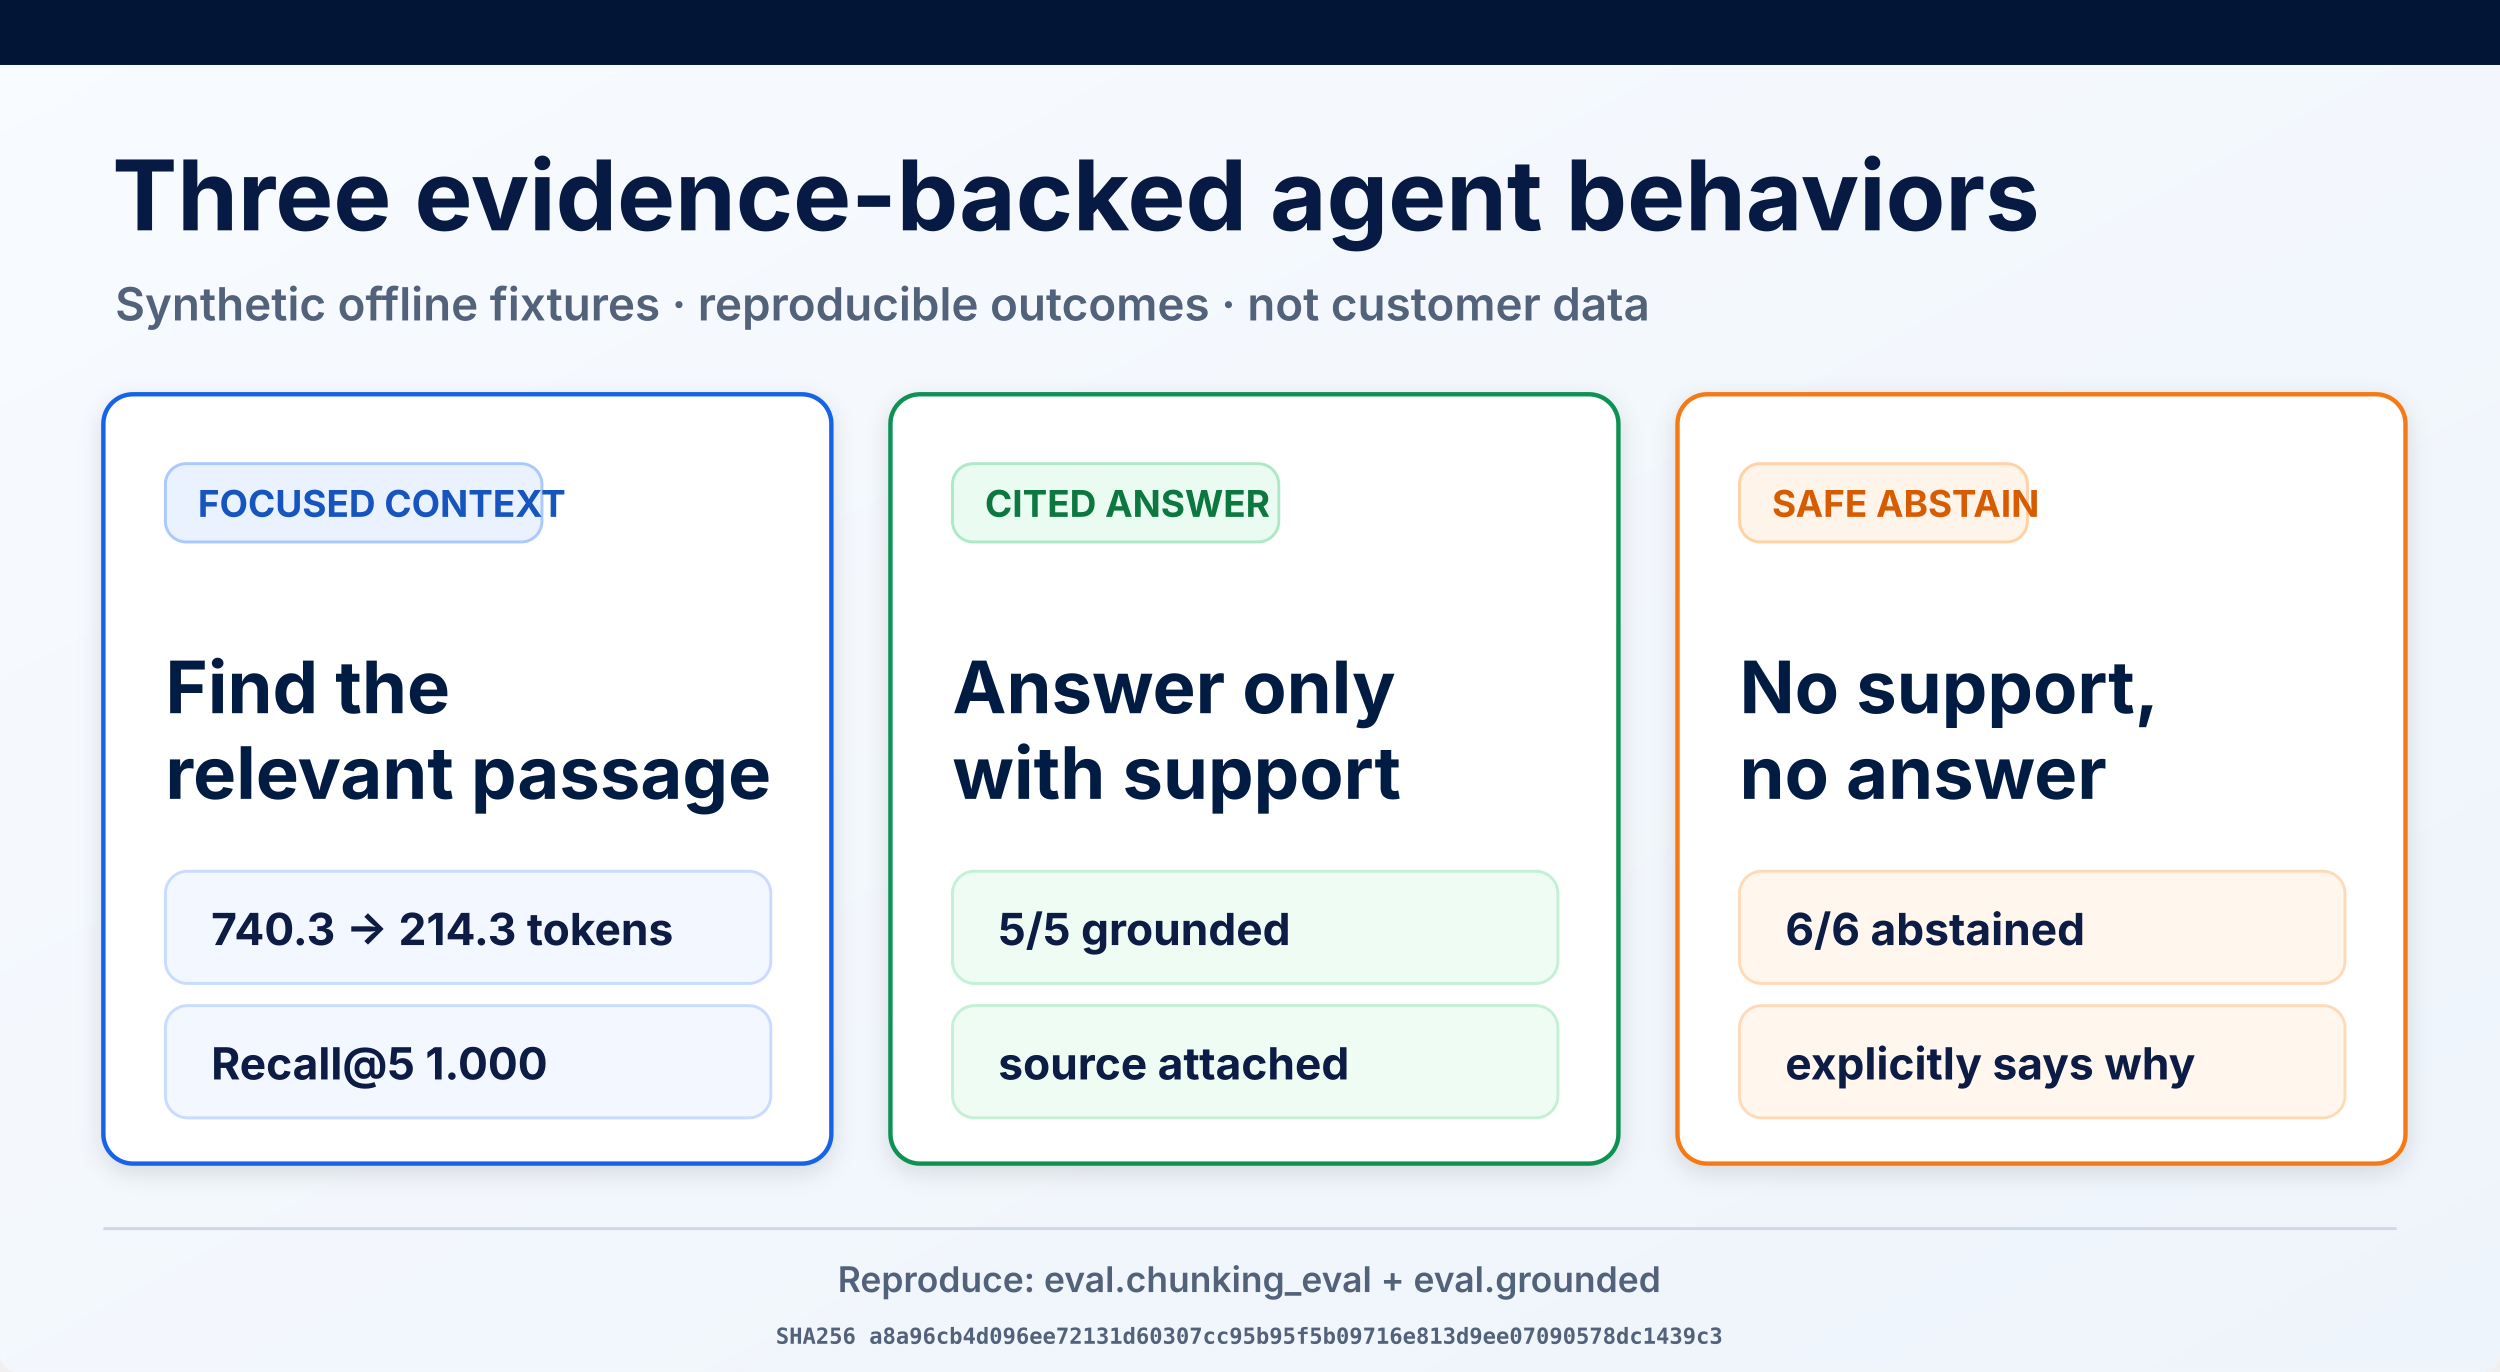
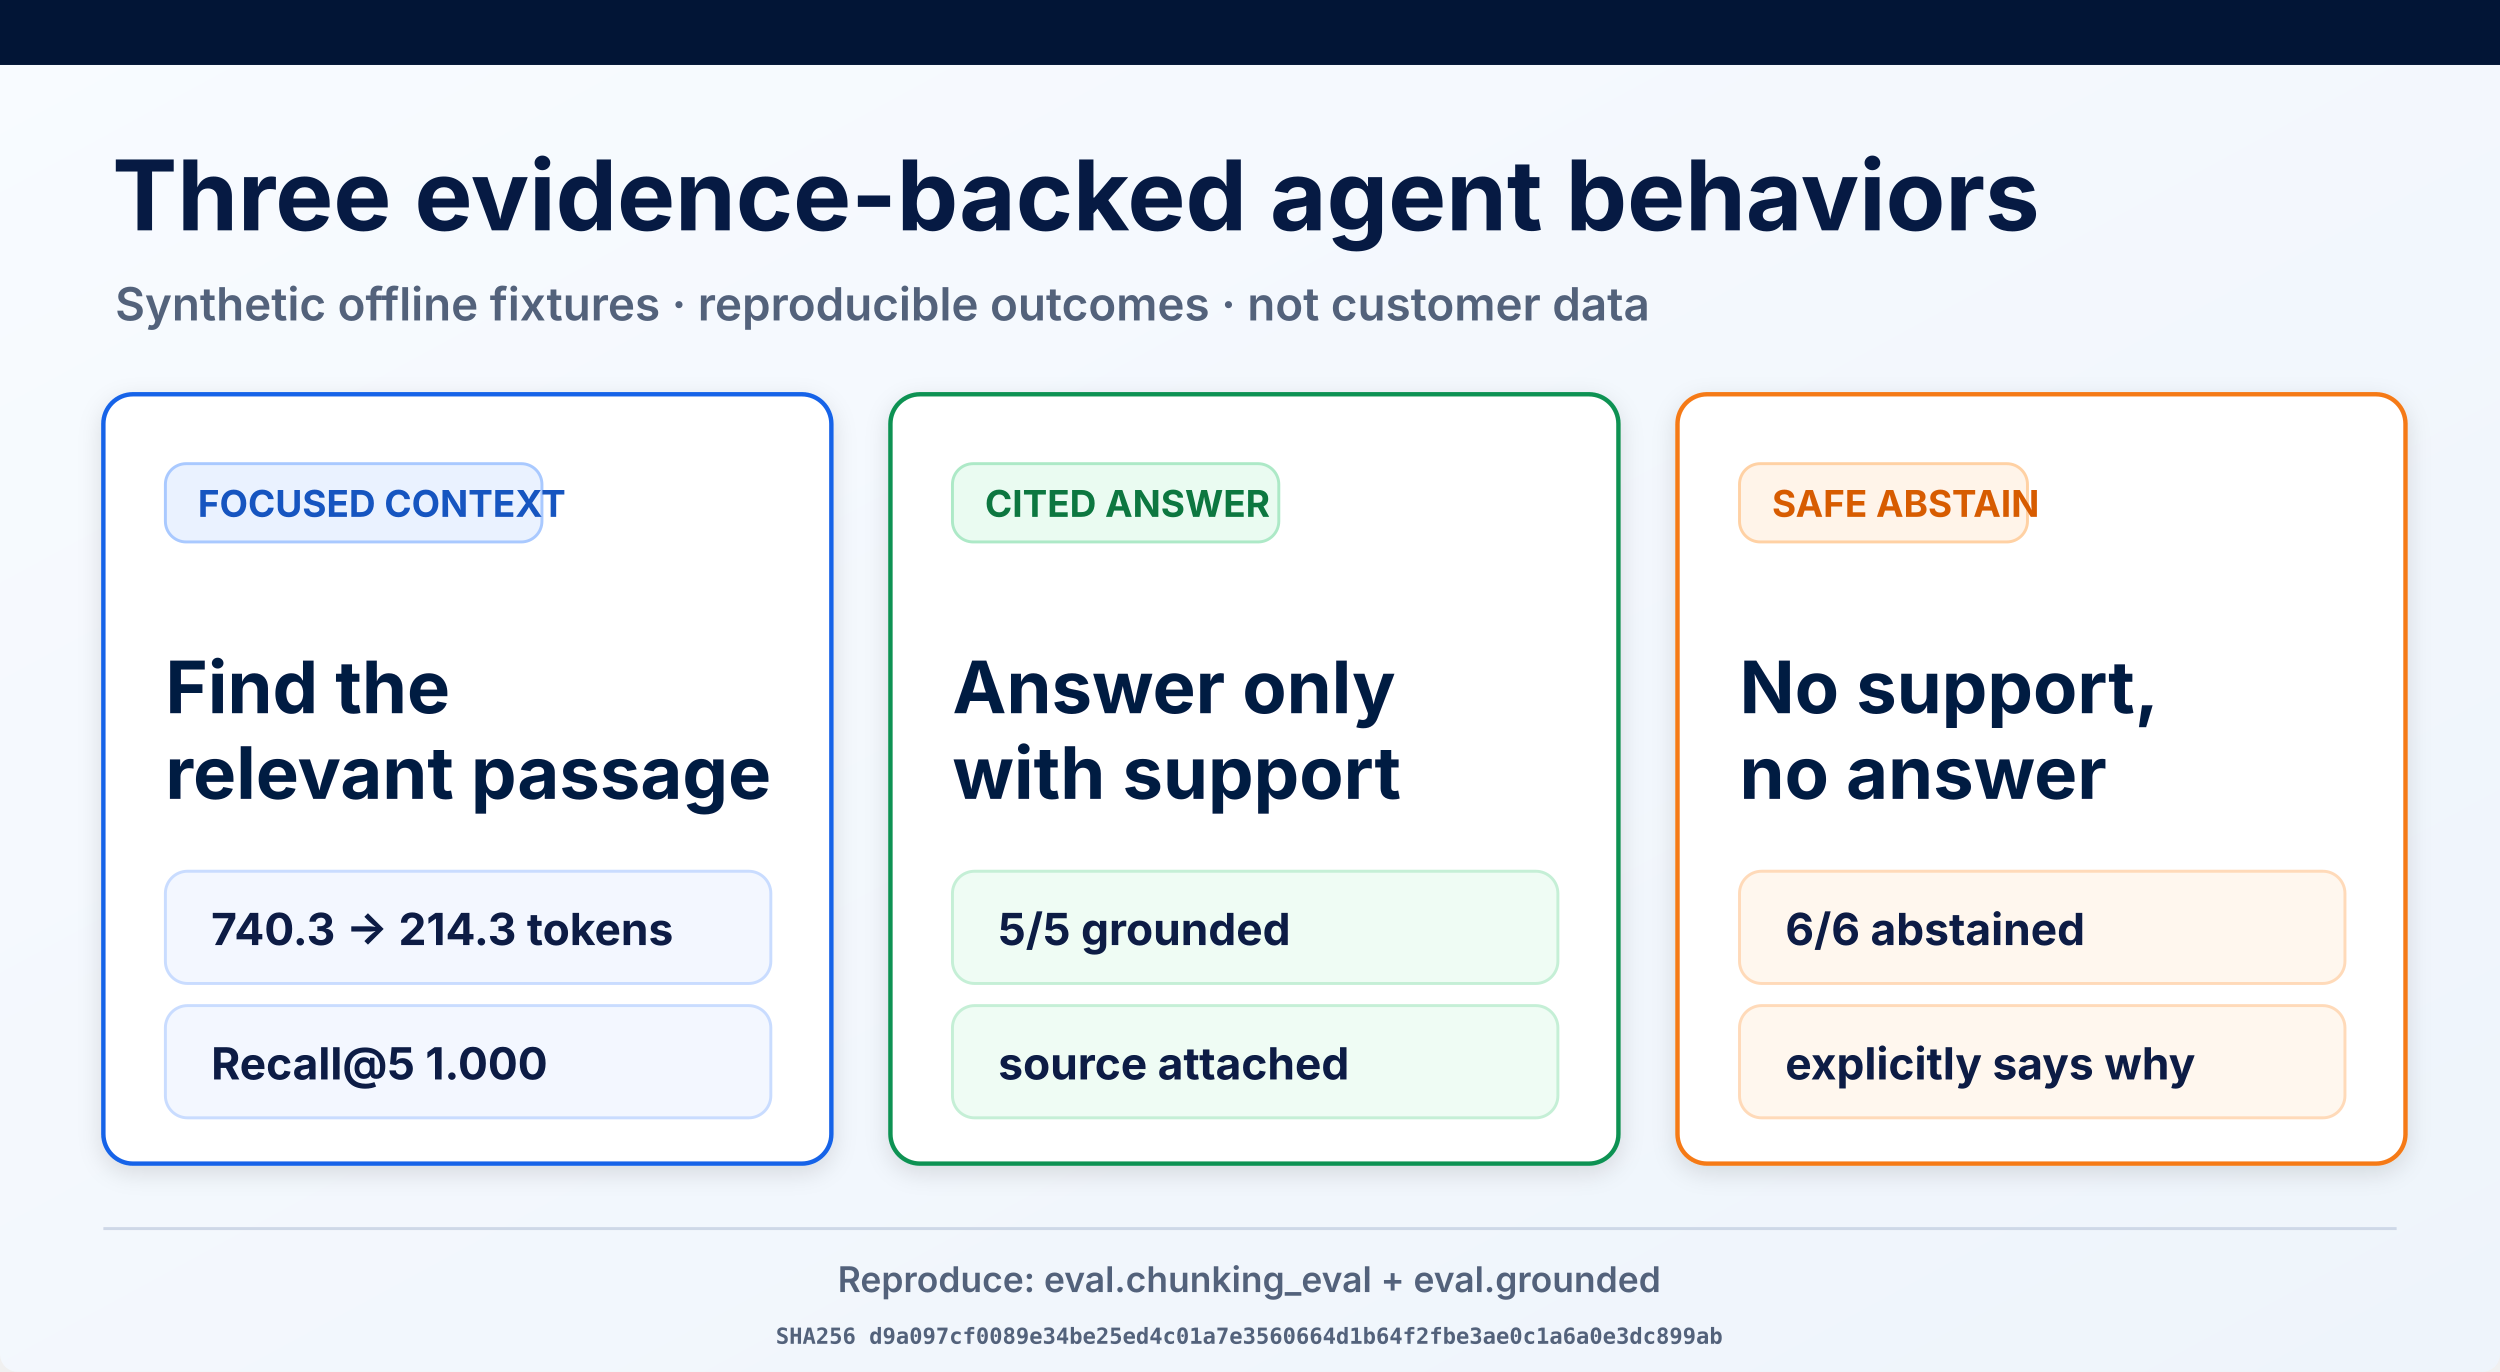
<svg xmlns="http://www.w3.org/2000/svg" width="1693" height="929" viewBox="0 0 1693 929" role="img" aria-labelledby="title desc">
  <defs>
    <linearGradient id="page" x1="0" y1="0" x2="1" y2="1">
      <stop offset="0" stop-color="#f8fbff" />
      <stop offset="1" stop-color="#eef4fb" />
    </linearGradient>
    <filter id="shadow" x="-10%" y="-10%" width="120%" height="130%">
      <feDropShadow dx="0" dy="5" stdDeviation="8" flood-opacity=".12" />
    </filter>
  </defs>
  <rect width="1693" height="929" rx="12" fill="url(#page)" />
  <rect width="1693" height="44" fill="#021536" />
  <text x="76" y="156" font-family="Inter, Arial, sans-serif" font-size="66" font-weight="700" fill="#061a43">Three evidence-backed agent behaviors</text>
  <text x="78" y="217" font-family="Inter, Arial, sans-serif" font-size="31" font-weight="600" fill="#53627b">Synthetic offline fixtures · reproducible outcomes · not customer data</text>
  <g filter="url(#shadow)">
    <rect x="70" y="267" width="493" height="521" rx="20" fill="#fff" stroke="#1763e8" stroke-width="3" />
    <rect x="112" y="314" width="255" height="53" rx="14" fill="#eaf2ff" stroke="#a9c9ff" stroke-width="2" />
    <text x="134" y="350" font-family="Inter, Arial, sans-serif" font-size="25" font-weight="700" fill="#1554c0">FOCUSED CONTEXT</text>
    <text x="112" y="483" font-family="Inter, Arial, sans-serif" font-size="49" font-weight="700" fill="#061a43">Find the</text>
    <text x="112" y="541" font-family="Inter, Arial, sans-serif" font-size="49" font-weight="700" fill="#061a43">relevant passage</text>
    <rect x="112" y="590" width="410" height="76" rx="15" fill="#f3f7ff" stroke="#c9dcff" stroke-width="2" />
    <text x="143" y="640" font-family="Inter, Arial, sans-serif" font-size="30" font-weight="700" fill="#0a1b44">740.3 → 214.3 tokens</text>
    <rect x="112" y="681" width="410" height="76" rx="15" fill="#f3f7ff" stroke="#c9dcff" stroke-width="2" />
    <text x="143" y="731" font-family="Inter, Arial, sans-serif" font-size="30" font-weight="700" fill="#0a1b44">Recall@5 1.000</text>
  </g>
  <g filter="url(#shadow)">
    <rect x="603" y="267" width="493" height="521" rx="20" fill="#fff" stroke="#109252" stroke-width="3" />
    <rect x="645" y="314" width="221" height="53" rx="14" fill="#eafbf1" stroke="#ade9c7" stroke-width="2" />
    <text x="667" y="350" font-family="Inter, Arial, sans-serif" font-size="25" font-weight="700" fill="#08773f">CITED ANSWER</text>
    <text x="645" y="483" font-family="Inter, Arial, sans-serif" font-size="49" font-weight="700" fill="#061a43">Answer only</text>
    <text x="645" y="541" font-family="Inter, Arial, sans-serif" font-size="49" font-weight="700" fill="#061a43">with support</text>
    <rect x="645" y="590" width="410" height="76" rx="15" fill="#effcf4" stroke="#c5efd6" stroke-width="2" />
    <text x="676" y="640" font-family="Inter, Arial, sans-serif" font-size="30" font-weight="700" fill="#0a1b44">5/5 grounded</text>
    <rect x="645" y="681" width="410" height="76" rx="15" fill="#effcf4" stroke="#c5efd6" stroke-width="2" />
    <text x="676" y="731" font-family="Inter, Arial, sans-serif" font-size="30" font-weight="700" fill="#0a1b44">source attached</text>
  </g>
  <g filter="url(#shadow)">
    <rect x="1136" y="267" width="493" height="521" rx="20" fill="#fff" stroke="#f57a19" stroke-width="3" />
    <rect x="1178" y="314" width="195" height="53" rx="14" fill="#fff4e9" stroke="#ffd1a4" stroke-width="2" />
    <text x="1200" y="350" font-family="Inter, Arial, sans-serif" font-size="25" font-weight="700" fill="#d75c06">SAFE ABSTAIN</text>
    <text x="1178" y="483" font-family="Inter, Arial, sans-serif" font-size="49" font-weight="700" fill="#061a43">No support,</text>
    <text x="1178" y="541" font-family="Inter, Arial, sans-serif" font-size="49" font-weight="700" fill="#061a43">no answer</text>
    <rect x="1178" y="590" width="410" height="76" rx="15" fill="#fff7ee" stroke="#ffdab9" stroke-width="2" />
    <text x="1209" y="640" font-family="Inter, Arial, sans-serif" font-size="30" font-weight="700" fill="#0a1b44">6/6 abstained</text>
    <rect x="1178" y="681" width="410" height="76" rx="15" fill="#fff7ee" stroke="#ffdab9" stroke-width="2" />
    <text x="1209" y="731" font-family="Inter, Arial, sans-serif" font-size="30" font-weight="700" fill="#0a1b44">explicitly says why</text>
  </g>
  <line x1="70" y1="832" x2="1623" y2="832" stroke="#ced8e7" stroke-width="2" />
  <text x="846" y="875" text-anchor="middle" font-family="Inter, Arial, sans-serif" font-size="24" font-weight="600" fill="#53627b">Reproduce: eval.chunking_eval + eval.grounded</text>
-   <text x="846" y="910" text-anchor="middle" font-family="ui-monospace, monospace" font-size="15" font-weight="600" fill="#53627b">SHA256 a8a96cb4d096ee72131d60307cc95b95f5b09716e813d9ee07090578dc1439c3</text>
+   <text x="846" y="910" text-anchor="middle" font-family="ui-monospace, monospace" font-size="15" font-weight="600" fill="#53627b">SHA256 d9a097cf0089e34be25ed4c01a7e3560664d1b64f2fbe3ae0c1a6a0e3dc899ab</text>
</svg>
